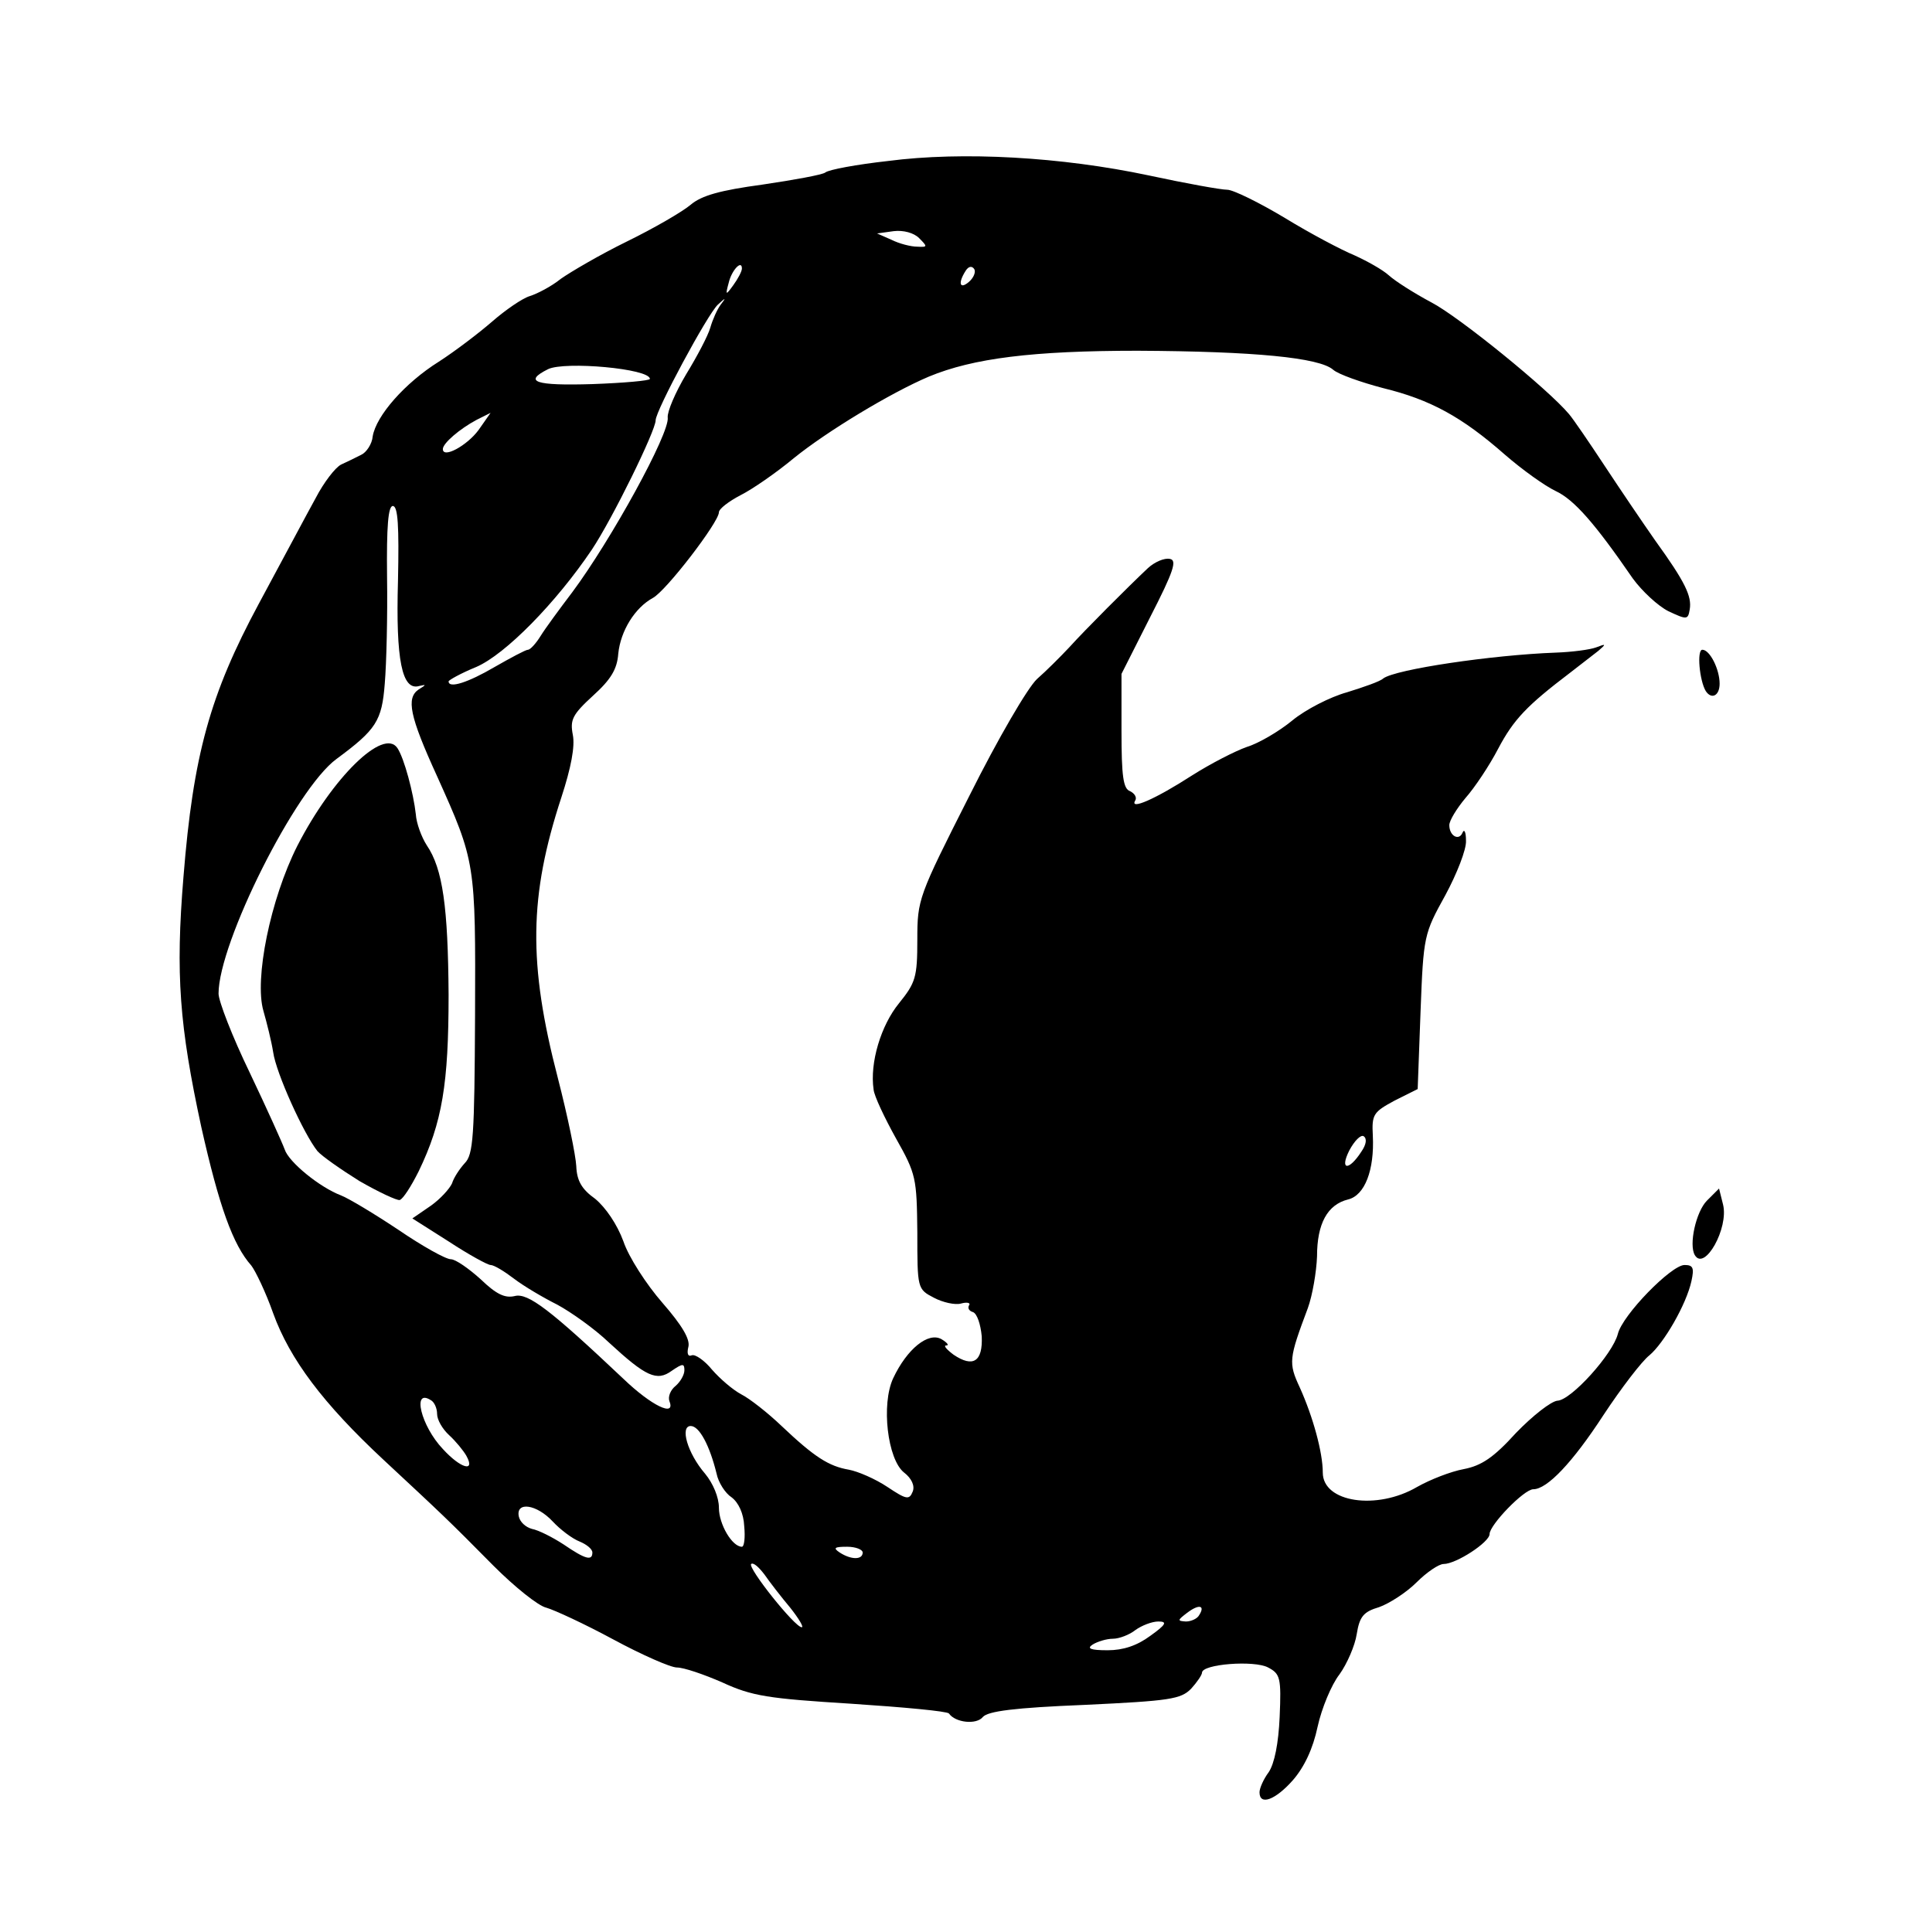
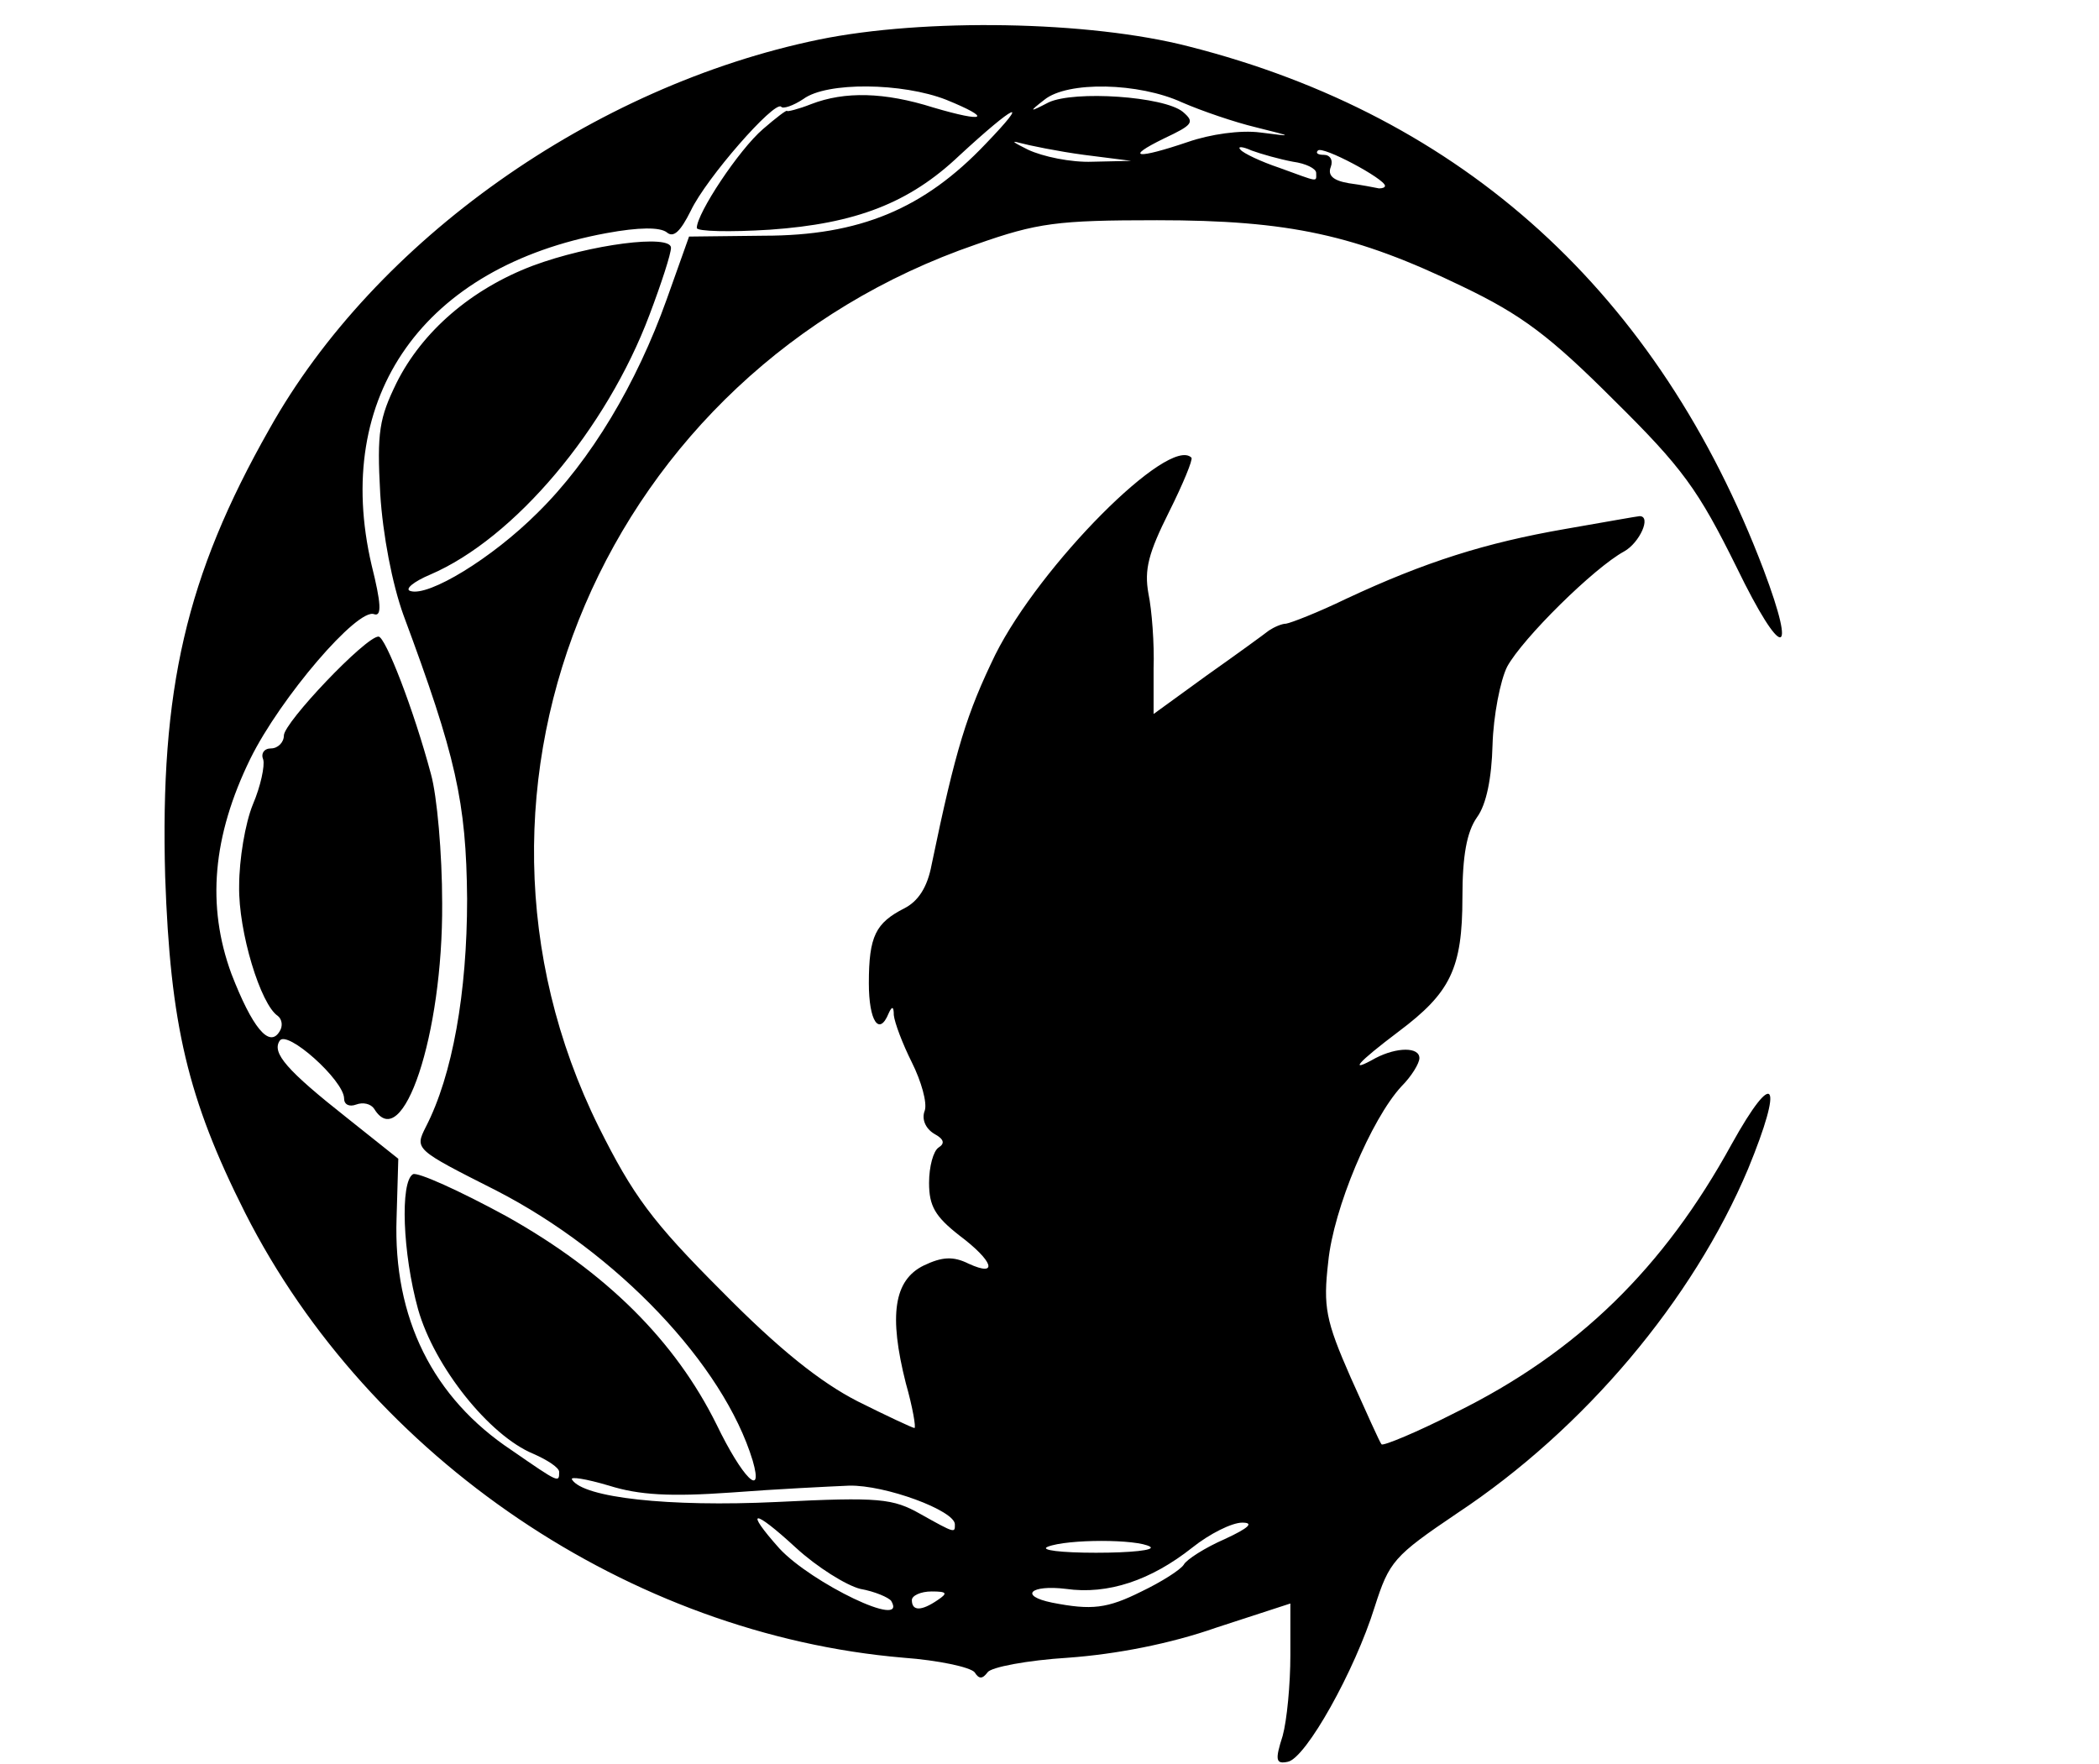
- <svg xmlns="http://www.w3.org/2000/svg" class="img-fluid" width="332" height="336" viewBox="0 0 3320 3360">
-   <g style="transform:none">
-     <path d="M2190 3117c0-7 7-23 16-35 10-15 17-50 19-96 3-68 1-75-20-86-24-13-115-6-115 9 0 4-9 17-19 28-18 18-36 21-185 28-123 5-168 11-177 21-11 14-48 10-59-6-3-4-79-11-170-17-144-9-172-13-224-37-32-14-67-26-79-26-11 0-61-22-111-49s-102-51-116-55c-14-3-55-36-92-73-80-81-90-90-192-185-104-97-162-174-191-254-13-37-31-74-38-83-32-36-56-103-87-241-38-176-45-265-31-435 17-212 46-317 131-475 40-74 84-157 99-184 14-27 34-53 44-58 9-4 25-12 35-17 9-4 19-19 20-32 6-36 56-93 115-130 28-18 70-50 93-70s52-40 65-44 38-17 54-30c17-12 68-42 115-65s97-52 111-64c19-16 51-25 125-35 54-8 104-17 109-21 6-5 55-14 109-20 130-17 302-7 453 25 65 14 126 25 137 25 10 0 55 22 100 49 44 27 99 56 121 65 22 10 49 25 60 35s44 31 74 47c48 25 203 151 239 194 7 8 35 49 62 90s67 100 88 130c52 72 64 97 60 120-3 18-5 18-37 3-18-9-46-35-62-57-66-96-102-137-134-152-19-9-58-37-88-63-75-66-130-96-212-116-38-10-78-24-87-32-24-21-136-32-340-33-182 0-286 13-363 45-66 28-177 95-235 142-30 25-72 54-92 64-21 11-38 24-38 30 0 17-92 137-115 149-31 17-56 57-60 97-2 27-13 45-44 73-36 33-40 42-35 68 4 20-3 57-20 109-56 171-58 288-6 488 17 66 31 134 32 153 1 25 9 40 33 57 18 15 38 44 49 74 9 27 40 75 68 107 34 39 48 63 45 76-3 12-1 18 6 15 6-2 22 9 35 25 14 16 36 35 51 43 14 7 46 32 70 55 57 54 82 70 117 76 16 3 46 16 67 30 33 22 38 23 44 8 4-10-2-23-15-33-29-23-40-119-19-164 24-51 61-81 84-68 10 6 14 11 8 11-5 0 1 7 13 16 34 23 51 12 49-32-2-21-8-39-15-42-7-2-10-7-7-12 3-4-3-6-14-3-10 3-32-2-47-10-29-15-29-16-29-114-1-94-2-101-37-163-20-36-38-74-39-85-7-47 13-112 44-150 29-36 32-45 32-111 0-70 2-75 90-249 51-102 102-189 118-204 16-14 41-39 56-55 28-31 102-105 137-138 12-11 29-18 38-16 13 2 7 21-34 101l-50 99v99c0 79 3 101 15 105 8 4 12 11 9 16-11 18 36-3 98-43 33-21 76-43 96-50 20-6 56-27 79-46s66-41 95-49c29-9 58-19 63-24 21-16 190-41 300-45 28-1 59-5 70-9 18-7 18-6 4 6-9 7-31 24-49 38-75 57-98 81-125 132-15 29-41 68-57 86-15 18-28 39-28 47 0 19 17 28 23 13 3-7 6-1 6 14 1 15-16 58-36 95-37 67-38 70-43 202l-5 135-40 20c-37 20-40 24-38 61 3 60-14 104-43 111-36 9-54 42-54 99-1 27-8 68-16 90-33 88-34 95-14 138 23 51 40 113 40 148 0 52 94 66 164 25 23-13 59-27 81-31 31-6 52-20 91-63 29-30 61-55 72-56 24-1 96-81 105-116 8-33 93-120 116-120 15 0 17 5 12 28-9 41-48 108-73 129-13 10-49 57-80 104-54 83-98 129-122 129-16 0-76 62-76 78 0 14-58 52-80 52-8 0-29 14-47 32s-48 37-65 43c-27 8-34 16-39 47-3 20-17 52-30 70-14 18-31 59-38 91-8 38-23 70-43 93-30 34-58 45-58 21zm-190-272c28-20 30-25 14-25-11 0-29 7-40 15-10 8-28 15-39 15s-27 5-35 10c-11 7-4 10 26 10 27 0 51-8 74-25zm-626-49c-16-19-36-45-45-58-10-13-19-21-23-18-6 7 76 110 88 110 4 0-5-15-20-34zm711 13c11-17 0-20-21-4-17 13-17 14-2 15 9 0 20-5 23-11zm-1055-109c0-6-10-14-22-19-13-5-34-21-47-35-28-30-64-35-59-9 2 10 12 19 23 22 11 2 35 14 55 27 38 26 50 29 50 14zm470 0c0-5-12-10-27-10-22 0-25 2-13 10 20 13 40 13 40 0zm-206-46c-1-22-10-41-22-50-11-7-23-26-26-41-12-49-30-83-45-83-19 0-6 47 25 83 14 17 24 41 24 59 0 29 23 68 40 68 4 0 6-16 4-36zm-483-122c-5-9-19-26-30-36-12-11-21-27-21-37s-5-21-11-24c-33-21-17 45 21 85 31 34 57 41 41 12zm353-95c-3-8 2-20 11-27 8-7 15-19 15-27 0-12-3-12-22 1-26 19-45 10-109-49-25-24-66-53-90-66-24-12-58-32-75-45s-35-24-41-24c-5 0-38-18-73-41l-63-40 32-22c17-12 33-30 37-39 3-10 13-25 22-35 15-15 17-46 18-257 1-266 1-267-66-416-48-105-54-136-32-151 13-8 14-9 1-6-30 9-41-45-37-183 2-95 0-130-9-130-8 0-11 35-10 123 1 67-1 151-4 186-5 65-15 80-84 131-71 52-205 320-205 408 0 13 24 75 54 137 30 63 57 123 61 134 7 22 61 66 98 80 13 5 58 32 100 60 41 28 82 51 91 51 8 0 31 16 52 35 27 26 42 33 59 29 23-6 62 24 189 144 49 47 91 67 80 39zm1203-434c9-13 10-23 4-27-5-3-16 8-25 25-17 34-1 36 21 2zM860 1160c28-16 54-30 58-30s14-11 22-24 33-47 55-76c67-90 170-277 166-304-1-10 13-43 32-75 19-31 38-67 42-81s12-32 18-40c10-13 9-13-5 0-18 17-108 184-108 201 0 18-75 171-111 225-62 92-150 182-201 204-27 11-48 23-48 25 0 13 34 2 80-25zm-28-412 21-30-24 12c-30 16-59 41-59 51 0 17 42-6 62-33zm298-89c0-18-148-31-177-17-44 22-22 29 77 26 55-2 100-6 100-9zm160-192c0-16-18 3-23 25-6 22-5 22 8 4 8-11 15-24 15-29zm404 1c-4-6-10-5-15 3-14 22-10 33 6 19 8-7 12-17 9-22zm-96-54c-9-9-27-14-44-12l-29 4 25 11c14 7 34 12 45 12 18 1 18 0 3-15z" />
-     <path d="M625 2054c-32-20-65-43-73-52-24-30-72-136-77-172-3-19-11-51-17-72-16-55 12-194 59-287 61-119 150-206 174-170 12 18 28 79 32 115 1 16 10 40 19 54 28 41 37 108 38 260 0 155-11 222-52 307-13 26-27 48-33 50-5 1-37-14-70-33zm2322 129c-11-18 2-76 21-95l21-21 7 28c10 41-32 116-49 88zm19-981c-11-18-16-72-6-72 13 0 30 34 30 59 0 21-14 28-24 13z" />
-   </g>
+ <svg xmlns="http://www.w3.org/2000/svg" width="244" height="205" viewBox="0 0 2440 2050">
+   <path d="M1491 2018c5-18 9-60 9-94v-60l-86 28c-54 19-117 31-172 35-48 3-90 11-94 17-6 8-10 8-15 0-5-6-42-14-83-17-317-27-620-231-765-517-67-133-87-219-93-391-6-217 24-349 121-520C436 279 690 100 952 46c122-25 314-22 430 8 319 81 546 287 668 608 40 106 21 105-31-2-45-91-63-116-143-195-74-74-107-99-176-132-124-60-201-77-355-77-116 0-139 3-210 28-431 148-636 628-439 1026 40 80 62 110 143 191 67 68 115 106 158 128 34 17 64 31 66 31s-2-24-10-52c-20-79-14-120 21-137 21-10 34-11 52-2 35 16 29-3-11-33-28-22-35-34-35-61 0-19 5-37 11-41 8-5 6-10-5-16-10-6-15-17-11-27 3-9-4-34-15-56s-20-46-21-55c0-10-2-11-6-2-11 27-23 9-23-35 0-55 8-70 41-87 16-8 27-24 32-51 28-135 41-176 74-244 52-104 202-255 228-229 2 2-10 31-26 63-24 48-29 67-24 95 4 19 7 59 6 87v53l62-45c34-24 67-48 72-52 6-4 15-8 20-8 6-1 37-13 70-29 92-43 162-65 254-81 46-8 85-15 87-15 14 0 0 31-18 41-35 19-118 101-136 134-8 16-16 57-17 91-1 38-7 69-18 84-12 17-17 45-17 93 0 83-14 111-74 156-49 37-59 49-27 31 25-13 51-13 51 0 0 6-9 21-21 33-35 38-79 142-85 204-6 52-3 68 26 134 18 40 34 76 36 78s41-14 86-37c142-70 242-168 321-312 50-90 61-73 19 29-64 152-190 302-338 400-74 50-79 56-96 109-23 74-80 176-101 180-14 3-15-2-6-30zm-455-157c-3-4-19-11-36-14-16-4-50-25-75-48-50-46-60-45-19 1 37 40 150 95 130 61zm54-1c12-8 11-10-7-10-13 0-23 5-23 10 0 13 11 13 30 0zm237-10c23-11 45-25 49-31 3-6 25-20 48-30 28-13 34-19 20-19-12 0-38 13-58 29-48 38-98 55-147 48-41-5-55 8-16 16 46 9 64 7 104-13zm10-52c-15-9-96-9-119 0-10 4 16 7 56 7 41 0 69-3 63-7zm-227-26c0-16-81-46-123-45-23 1-85 4-137 8-71 5-107 3-142-8-27-8-46-11-43-7 13 21 112 32 238 26 120-6 135-4 167 14 41 23 40 22 40 12zm-460-61c0-5-14-14-30-21-51-21-115-101-134-168-18-65-21-148-6-157 5-3 54 19 109 49 116 65 196 145 244 242 30 62 55 87 42 42-34-112-158-242-298-314-95-48-95-48-82-74 31-60 48-156 48-265-1-113-13-166-74-330-13-36-24-93-27-141-4-72-1-88 19-129 30-60 87-109 158-136 67-25 161-37 161-21 0 7-11 41-25 78-50 133-157 260-255 302-19 8-30 17-23 19 21 7 95-38 148-91 62-61 115-150 150-248l26-73 87-1c111 0 186-31 258-107 53-55 34-46-31 14-58 55-120 79-220 86-47 3-85 2-85-2 0-17 49-91 77-115 15-13 28-23 28-21 0 1 13-2 28-8 39-15 85-14 142 4 61 18 69 13 15-9-51-20-139-21-166-1-12 8-24 12-26 9-8-7-87 83-105 121-12 24-20 32-28 25-8-6-32-6-70 1-212 39-319 189-273 386 11 44 12 60 3 57-19-8-109 97-144 168-44 90-51 171-22 250 24 62 44 87 56 67 4-6 3-14-2-18-20-13-46-98-45-151 0-31 7-73 16-95 9-21 14-45 12-52-3-7 1-13 9-13s15-7 15-15c0-15 95-115 110-115 8 0 41 85 61 160 7 25 13 92 13 150 1 153-46 293-79 239-4-6-13-8-21-5s-14 0-14-7c0-21-67-81-75-67-9 14 8 34 79 90l59 47-2 69c-4 116 42 209 134 270 55 38 55 38 55 25zm960-1495c0-8-73-47-78-41-3 3 0 5 7 5s11 6 8 14c-4 10 3 16 21 19 15 2 30 5 35 6 4 0 7-1 7-3zm-80-15c0-5-12-11-27-13-16-3-37-9-48-13-11-5-17-5-13-1 3 4 24 14 45 21 47 17 43 17 43 6zm-270-21c-30-4-64-11-75-14s-6 0 10 8c17 8 50 15 75 14l45-1-55-7zm121-15c26-9 61-14 84-11 39 5 39 5-5-6-25-6-63-19-86-29-50-23-133-25-160-3-18 14-18 15 5 3 30-14 134-7 156 11 14 12 12 15-22 31-47 23-31 24 28 4z" />
</svg>
